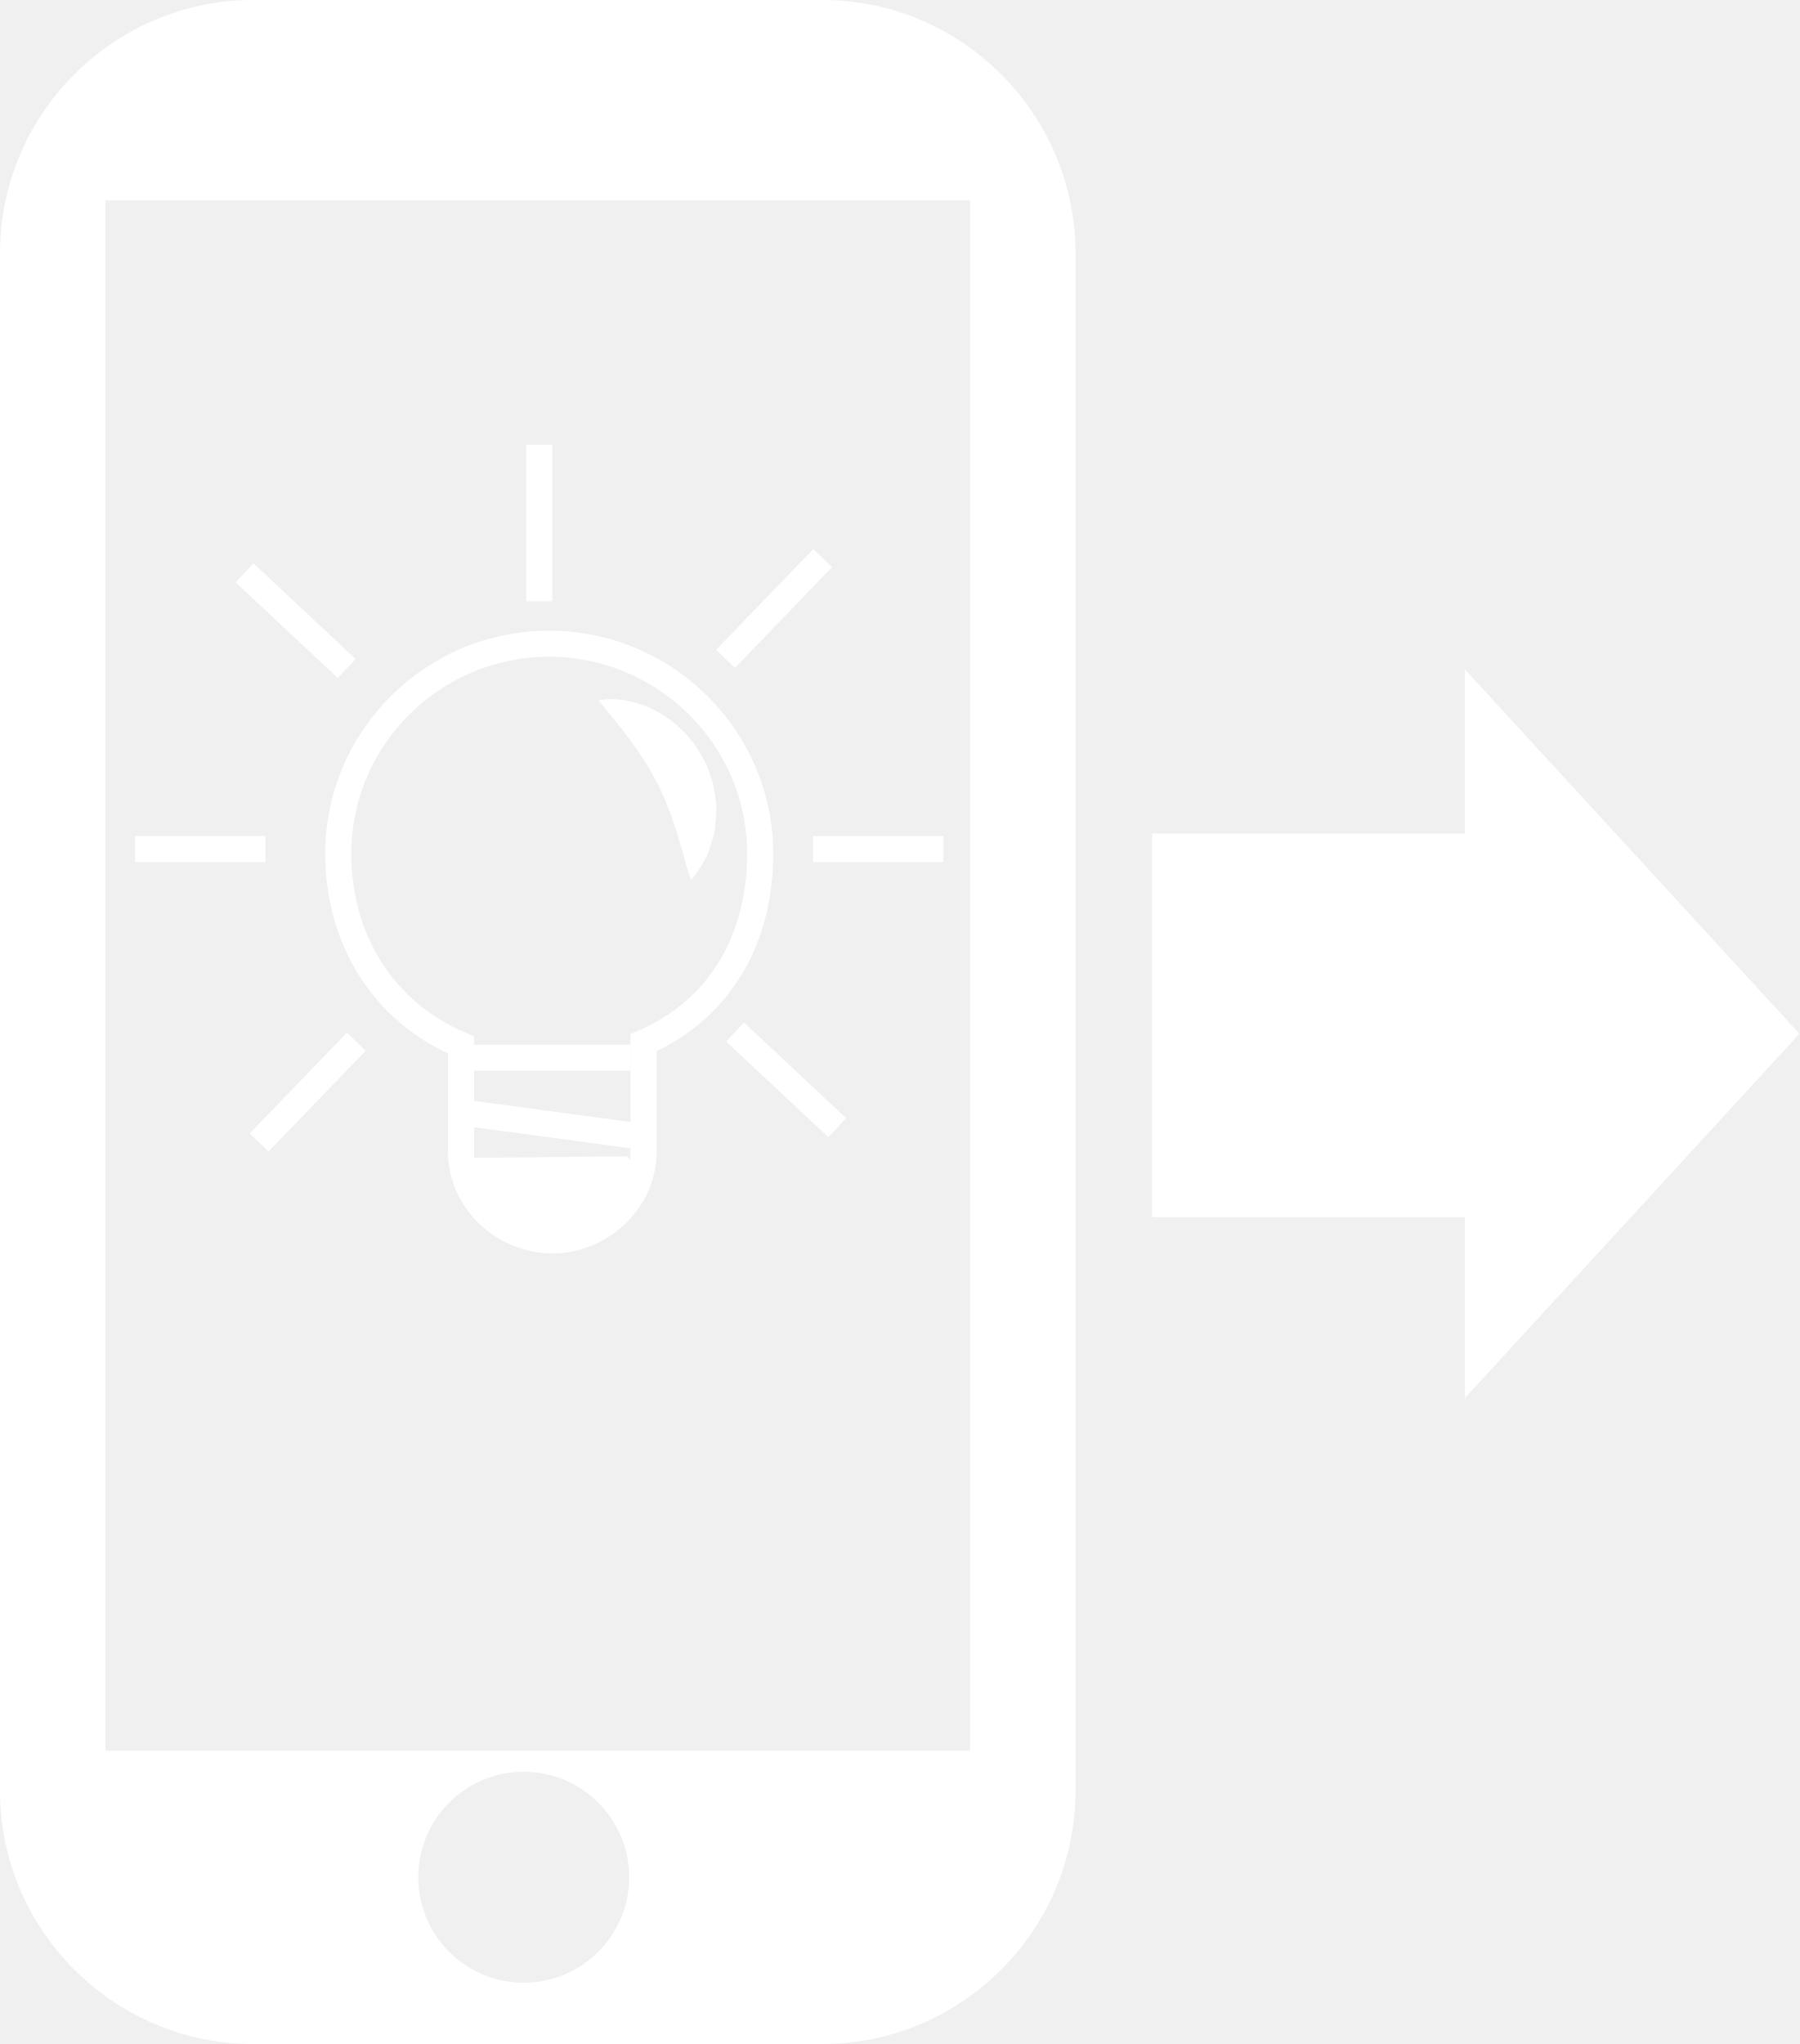
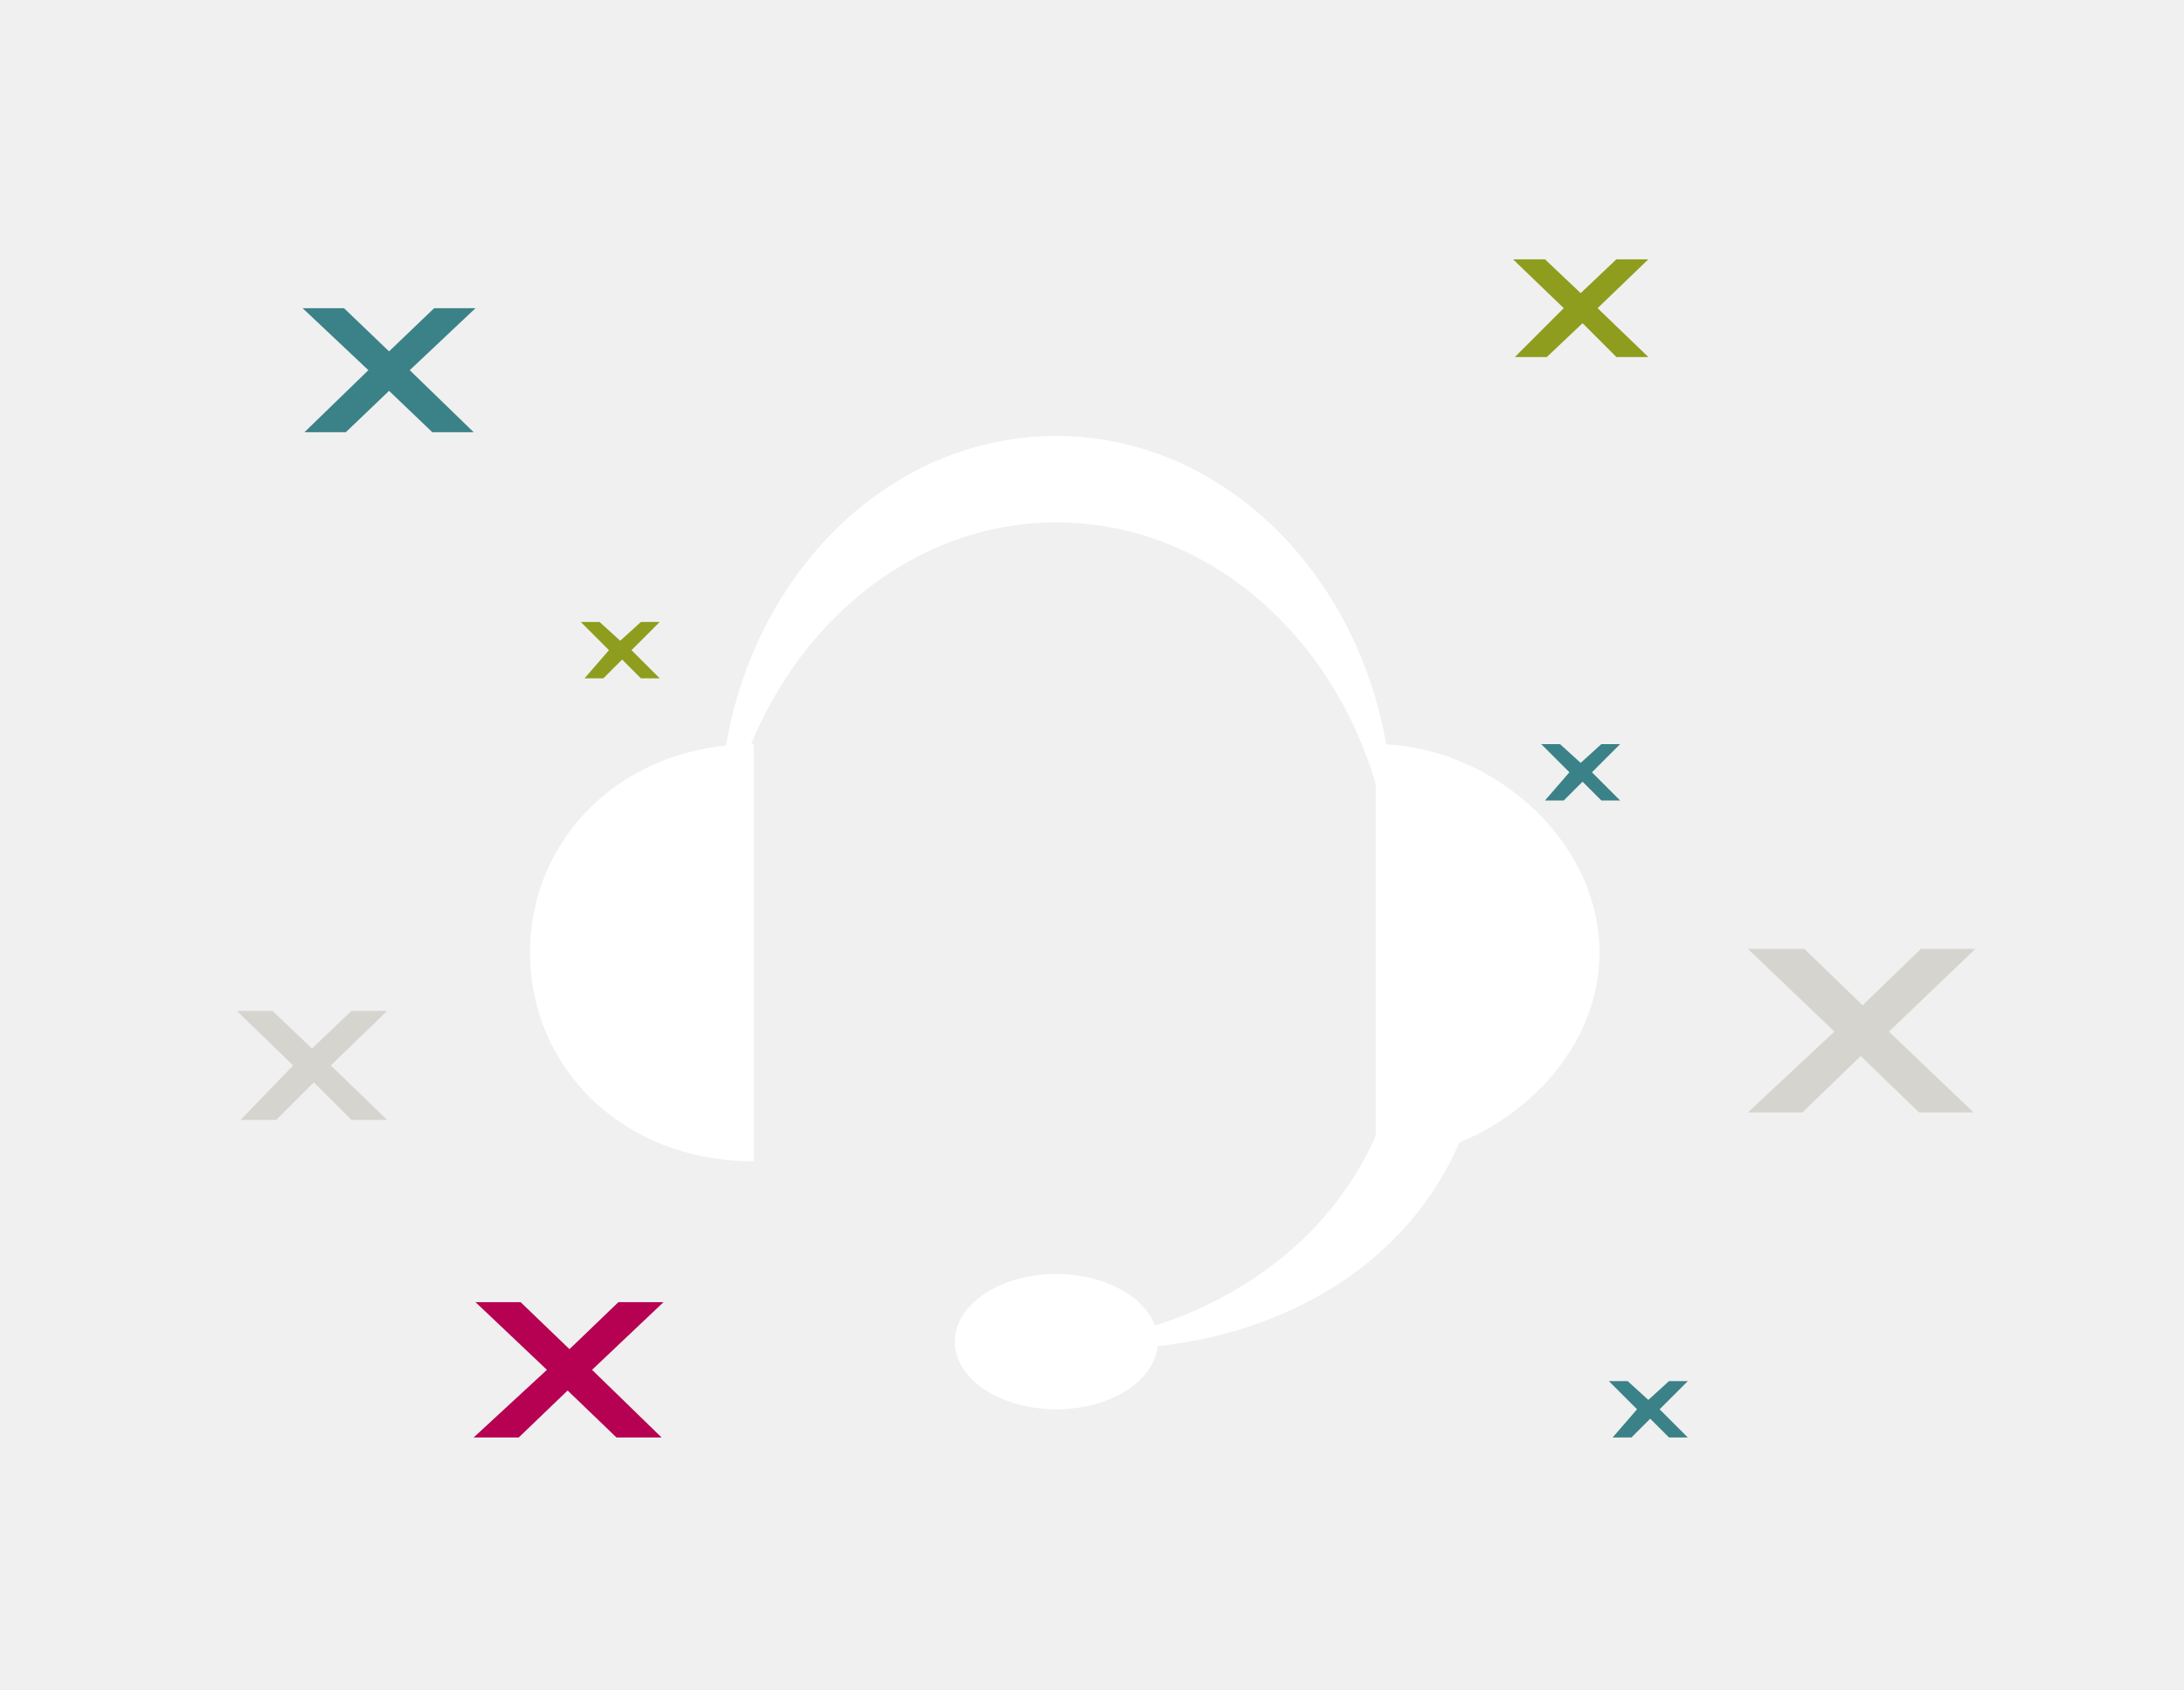
- <svg xmlns="http://www.w3.org/2000/svg" version="1.1" id="Calque_1" x="0px" y="0px" width="69.005px" height="78.367px" viewBox="0 0 69.005 78.367" enable-background="new 0 0 69.005 78.367" xml:space="preserve">
+ <svg xmlns="http://www.w3.org/2000/svg" version="1.1" id="Calque_1" x="0px" y="0px" viewBox="0 0 116.2 89.9" enable-background="new 0 0 116.2 89.9" xml:space="preserve">
  <g>
-     <path fill="#FFFFFF" d="M31.539,0H9.704C4.367,0,0,4.367,0,9.704v58.959C0,74,4.367,78.367,9.704,78.367h21.834   c5.337,0,9.704-4.367,9.704-9.704V9.704C41.243,4.367,36.876,0,31.539,0z M20.082,76.016c-2.233,0-4.043-1.81-4.043-4.043   c0-2.233,1.81-4.043,4.043-4.043c2.233,0,4.044,1.81,4.044,4.043C24.126,74.206,22.315,76.016,20.082,76.016z M37.199,67.12H4.043   V7.682h33.156V67.12z" />
-     <g>
-       <polygon fill="#FFFFFF" points="24.063,44.333 17.264,44.401 17.383,45.058 17.959,46.185 18.998,47.201 20.474,47.554     21.592,47.447 23.064,46.673 23.931,45.517 24.208,44.536   " />
-       <path fill="none" stroke="#FFFFFF" stroke-miterlimit="10" d="M29.151,32.73c0-4.446-3.649-8.05-8.095-8.05    s-8.084,3.604-8.084,8.05c0,3.265,1.707,6.07,4.707,7.333v4.092c0,1.877,1.623,3.399,3.5,3.399c1.877,0,3.5-1.522,3.5-3.399    v-4.178C27.678,38.676,29.151,35.924,29.151,32.73z" />
-       <g>
-         <path fill="#FFFFFF" d="M22.956,26.85c0,0,0.632-0.16,1.495,0.121c0.442,0.117,0.915,0.372,1.378,0.726     c0.217,0.193,0.455,0.387,0.638,0.639c0.208,0.234,0.37,0.507,0.52,0.789c0.161,0.276,0.242,0.588,0.34,0.882     c0.084,0.299,0.106,0.606,0.141,0.894c0.009,0.29-0.021,0.57-0.045,0.829c-0.023,0.259-0.12,0.495-0.183,0.709     c-0.113,0.431-0.344,0.748-0.483,0.966c-0.15,0.216-0.253,0.328-0.253,0.328s-0.062-0.151-0.139-0.395     c-0.083-0.244-0.146-0.578-0.272-0.949c-0.064-0.184-0.099-0.383-0.174-0.579c-0.075-0.195-0.132-0.399-0.198-0.601     c-0.091-0.195-0.155-0.399-0.237-0.596c-0.11-0.186-0.154-0.4-0.277-0.579c-0.376-0.763-0.903-1.49-1.379-2.106     C23.305,27.282,22.956,26.85,22.956,26.85z" />
-       </g>
-       <line fill="none" stroke="#FFFFFF" stroke-miterlimit="10" x1="17.178" y1="40.554" x2="24.178" y2="40.554" />
-       <line fill="none" stroke="#FFFFFF" stroke-miterlimit="10" x1="24.231" y1="43.528" x2="17.254" y2="42.589" />
-       <g>
-         <line fill="none" stroke="#FFFFFF" stroke-miterlimit="10" x1="20.678" y1="23.054" x2="20.678" y2="17.054" />
-         <line fill="none" stroke="#FFFFFF" stroke-miterlimit="10" x1="31.178" y1="32.554" x2="36.178" y2="32.554" />
-         <line fill="none" stroke="#FFFFFF" stroke-miterlimit="10" x1="5.178" y1="32.554" x2="10.178" y2="32.554" />
-         <line fill="none" stroke="#FFFFFF" stroke-miterlimit="10" x1="28.188" y1="39.567" x2="32.106" y2="43.235" />
-         <line fill="none" stroke="#FFFFFF" stroke-miterlimit="10" x1="9.378" y1="21.964" x2="13.297" y2="25.632" />
-         <line fill="none" stroke="#FFFFFF" stroke-miterlimit="10" x1="27.822" y1="25.26" x2="31.548" y2="21.397" />
-         <line fill="none" stroke="#FFFFFF" stroke-miterlimit="10" x1="9.937" y1="43.802" x2="13.663" y2="39.939" />
-       </g>
-     </g>
-     <polygon fill="#FFFFFF" points="56.178,25.668 56.178,53.598 69.005,39.633  " />
-     <rect x="44.178" y="31.955" fill="#FFFFFF" width="12.175" height="14.711" />
+     <path fill="#FFFFFF" d="M28.2,50.7c0,6.1,4.9,11.1,11.9,11.1V39.6C33.1,39.6,28.2,44.6,28.2,50.7z" />
+     <path fill="#FFFFFF" d="M85.1,50.7c0-6.1-5.9-11.1-11.9-11.1v22.1C79.1,61.7,85.1,56.8,85.1,50.7z" />
+     <path fill="#FFFFFF" d="M56.2,27.8c9.2,0,16.8,7.9,17.8,18.1c0.1-0.7,0.1-1.5,0.1-2.3c0-11.2-8-20.4-17.9-20.4s-17.9,9.1-17.9,20.4   c0,0.8,0,1.5,0.1,2.3C39.4,35.8,47,27.8,56.2,27.8z" />
+     <path fill="#FFFFFF" d="M56.4,71.6c0.7,0.1,1.5,0.2,2.3,0.2c9.9,0,18.2-5.4,20-14.4h-4.5C72.4,65.3,65.3,70.7,56.4,71.6z" />
+     <ellipse fill="#FFFFFF" cx="56.2" cy="71.4" rx="5.4" ry="3.6" />
+   </g>
+   <g>
+     <path fill="#D6D4CF" d="M93,59.2h2.9l3.1-3l3.1,3h2.9l-4.5-4.3l4.6-4.4h-2.9l-3.1,3l-3.1-3H93l4.6,4.4L93,59.2z" />
+   </g>
+   <g>
+     <path fill="#8E9D1E" d="M80.6,19h1.7l1.9-1.8L86,19h1.7l-2.7-2.6l2.7-2.6h-1.7l-1.9,1.8l-1.9-1.8h-1.7l2.7,2.6L80.6,19z" />
+   </g>
+   <g>
+     <path fill="#3A8287" d="M85.8,76.5h1l1-1l1,1h1L88.3,75l1.5-1.5h-1l-1.1,1l-1.1-1h-1l1.5,1.5L85.8,76.5z" />
+   </g>
+   <g>
+     <path fill="#3A8287" d="M82.2,42.6h1l1-1l1,1h1l-1.5-1.5l1.5-1.5h-1l-1.1,1l-1.1-1h-1l1.5,1.5L82.2,42.6z" />
+   </g>
+   <g>
+     <path fill="#B60051" d="M25.2,76.5h2.4l2.6-2.5l2.6,2.5h2.4l-3.7-3.6l3.8-3.6h-2.4l-2.6,2.5l-2.6-2.5h-2.4l3.8,3.6L25.2,76.5z" />
+   </g>
+   <g>
+     <path fill="#D6D4CF" d="M12.8,59.6h1.9l2-2l2,2h1.9l-3-2.9l3-2.9h-1.9l-2.1,2l-2.1-2h-1.9l3,2.9L12.8,59.6z" />
+   </g>
+   <g>
+     <path fill="#3A8287" d="M16.2,23h2.2l2.3-2.2l2.3,2.2h2.2l-3.4-3.3l3.5-3.3h-2.2l-2.4,2.3l-2.4-2.3h-2.2l3.5,3.3L16.2,23z" />
+   </g>
+   <g>
+     <path fill="#8E9D1E" d="M31.1,36.1h1l1-1l1,1h1l-1.5-1.5l1.5-1.5h-1l-1.1,1l-1.1-1h-1l1.5,1.5L31.1,36.1z" />
  </g>
</svg>
